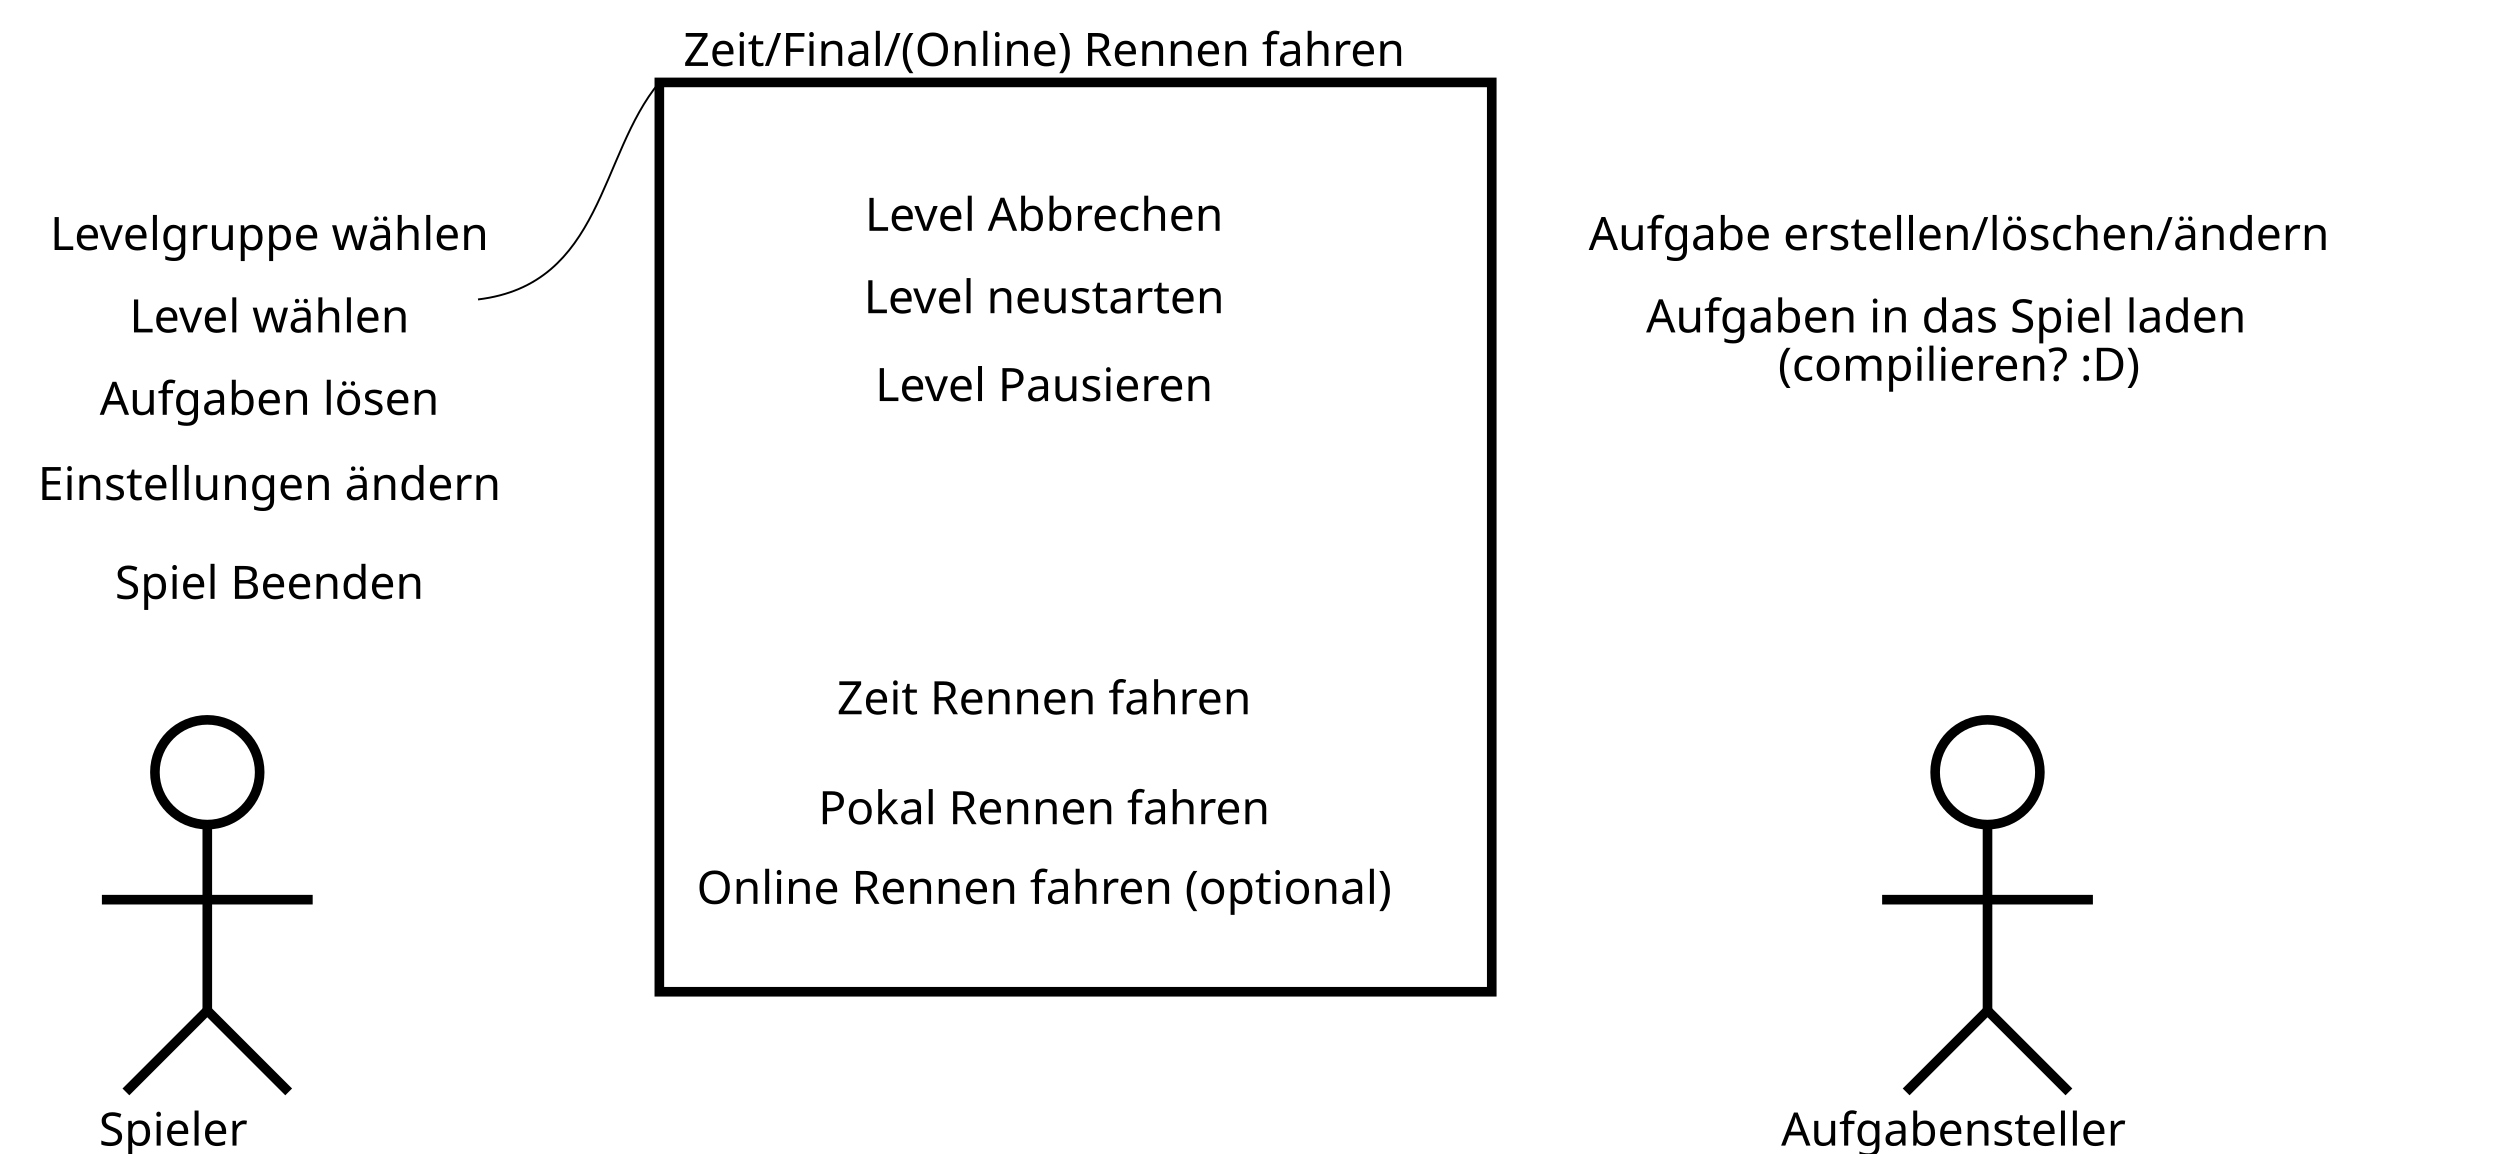
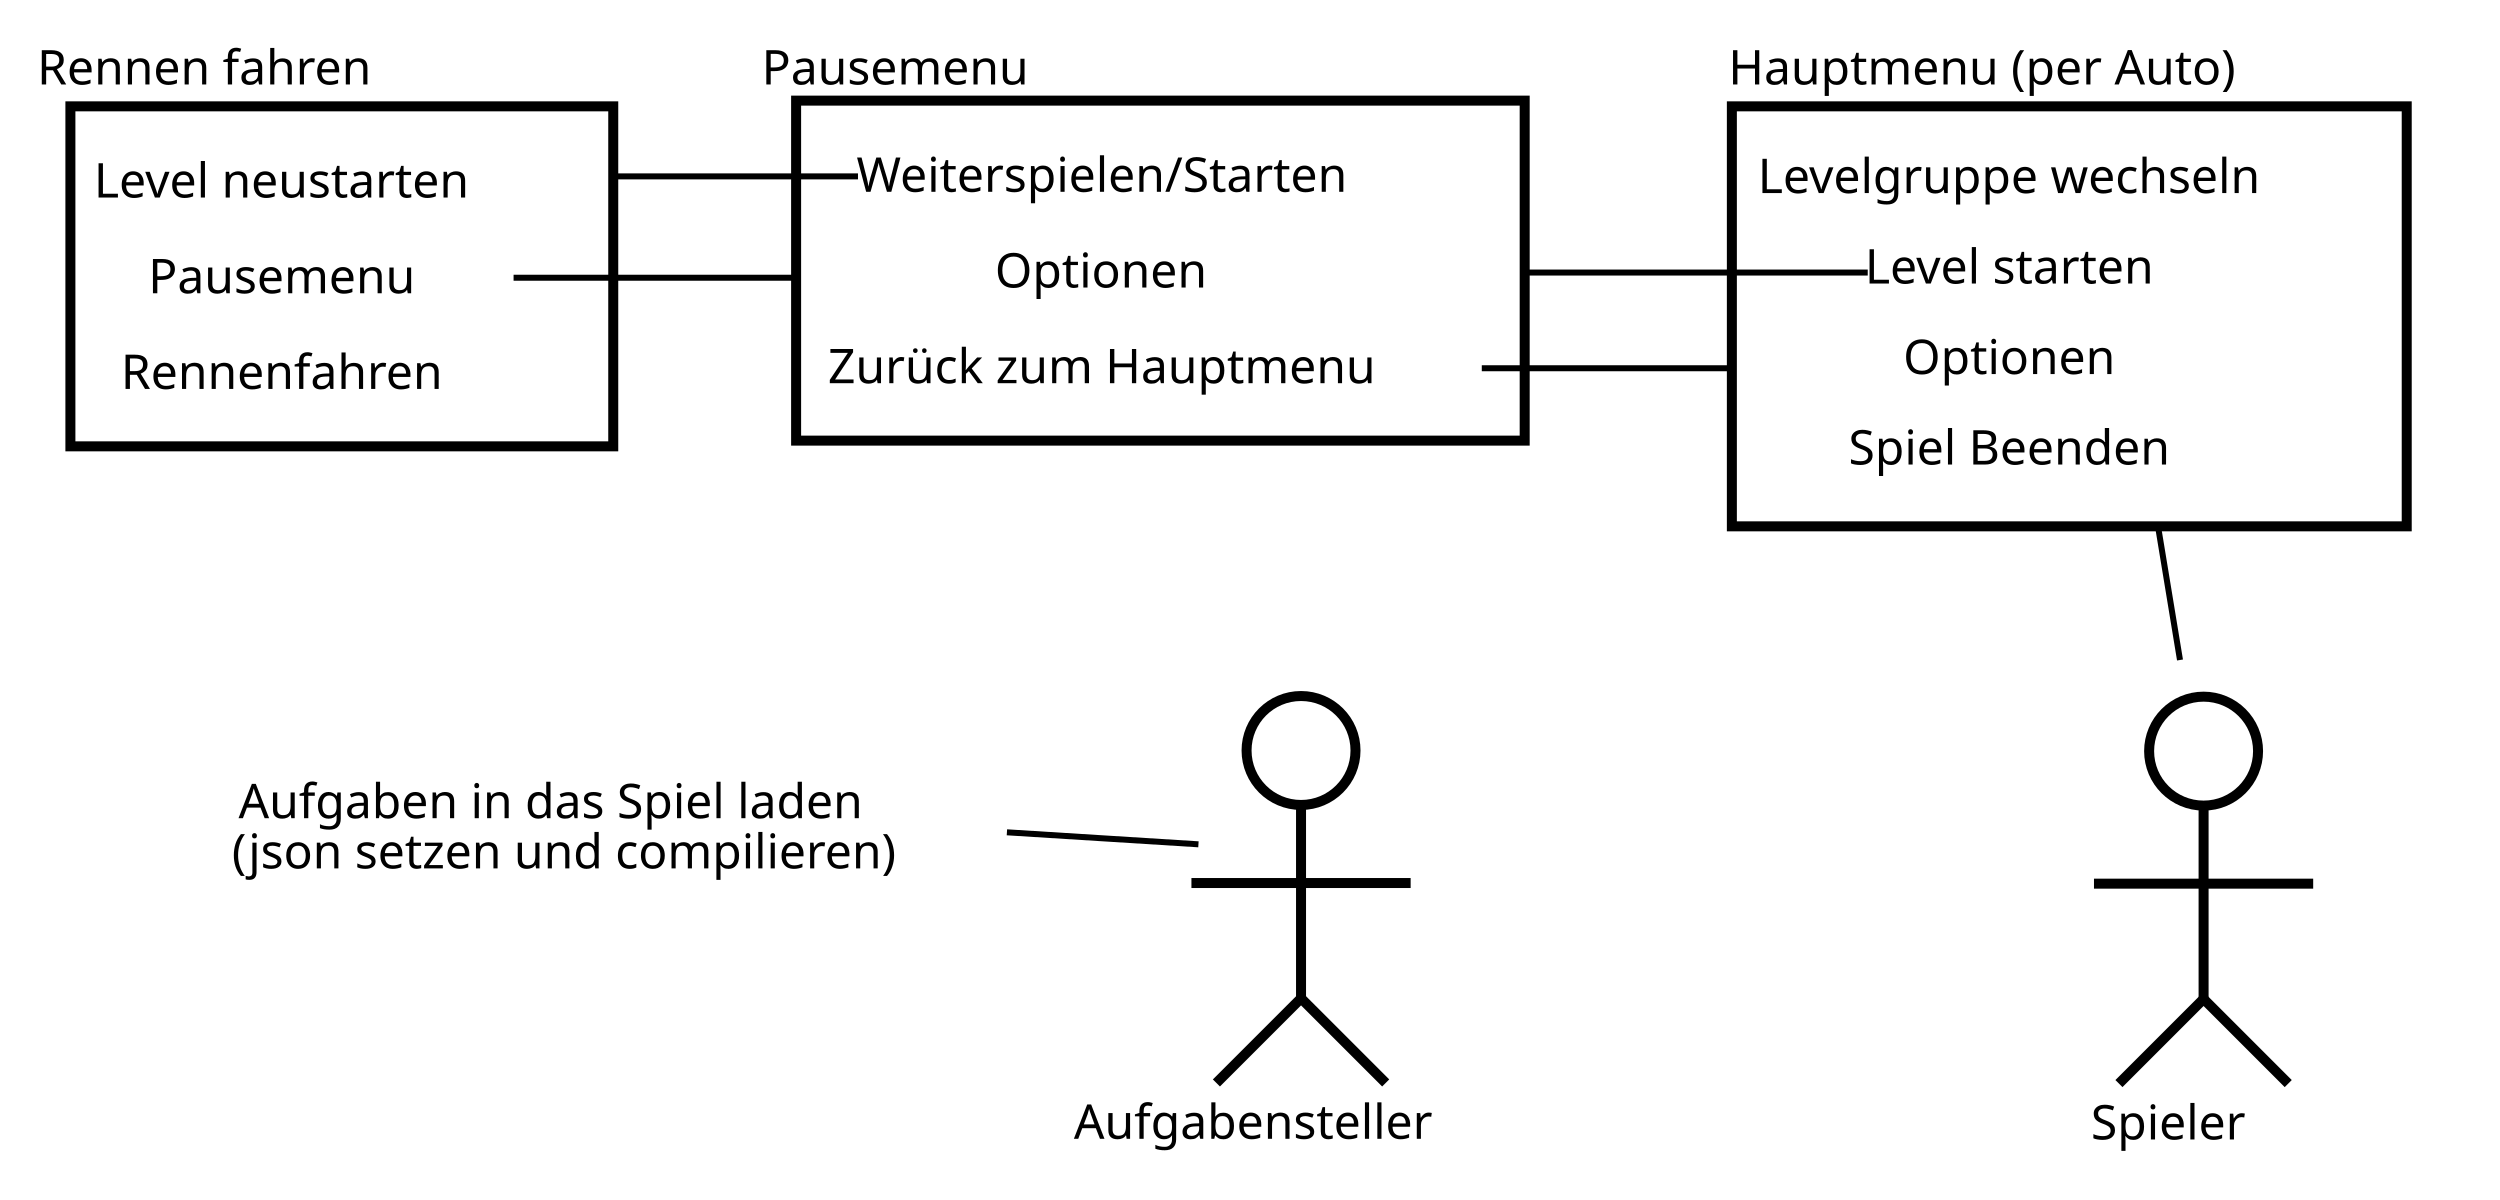
- <svg xmlns="http://www.w3.org/2000/svg" width="1300" height="600" viewBox="0 0 343.958 158.75" version="1.1" id="svg8">
+ <svg xmlns="http://www.w3.org/2000/svg" width="1250" height="600" viewBox="0 0 330.729 158.75" version="1.1" id="svg8">
  <defs id="defs2" />
  <g id="layer1" transform="translate(0,-138.25)">
-     <g id="g4555" transform="translate(-1.889881,35.15179)">
+     <g id="g4555" transform="translate(261.106,28.27262)">
      <circle r="7.206" cy="209.345" cx="30.41" id="path4487" style="opacity:1;fill:none;fill-opacity:1;fill-rule:nonzero;stroke:#000000;stroke-width:1.323;stroke-linecap:square;stroke-linejoin:miter;stroke-miterlimit:4;stroke-dasharray:none;stroke-dashoffset:0;stroke-opacity:1" />
      <path id="path4497" d="M 44.909,226.878 H 15.91" style="fill:none;fill-rule:evenodd;stroke:#000000;stroke-width:1.323;stroke-linecap:butt;stroke-linejoin:miter;stroke-miterlimit:4;stroke-dasharray:none;stroke-opacity:1" />
      <path style="fill:none;fill-rule:evenodd;stroke:#000000;stroke-width:1.323;stroke-linecap:butt;stroke-linejoin:miter;stroke-miterlimit:4;stroke-dasharray:none;stroke-opacity:1" d="m 30.41,216.084 v 26.758" id="path4499" />
      <path style="fill:none;fill-rule:evenodd;stroke:#000000;stroke-width:1.323;stroke-linecap:butt;stroke-linejoin:miter;stroke-miterlimit:4;stroke-dasharray:none;stroke-opacity:1" d="m 19.212,253.327 11.198,-11.198 11.198,11.198" id="path4503" />
    </g>
-     <text xml:space="preserve" style="font-style:normal;font-variant:normal;font-weight:normal;font-stretch:normal;font-size:6.35px;line-height:6.615px;font-family:Arial;-inkscape-font-specification:Arial;text-align:center;text-anchor:middle;opacity:1;fill:#000000;fill-opacity:1;fill-rule:nonzero;stroke:none;stroke-width:1.323;stroke-linecap:square;stroke-linejoin:miter;stroke-miterlimit:4;stroke-dasharray:none;stroke-dashoffset:0;stroke-opacity:1" x="41.483" y="183.985" id="text4511">
-       <tspan id="tspan4509" x="41.483" y="183.985" style="font-style:normal;font-variant:normal;font-weight:normal;font-stretch:normal;font-size:6.35px;font-family:'Arial Black';-inkscape-font-specification:'Arial Black, ';fill:#000000;fill-opacity:1;stroke:none;stroke-width:1.323">Level wählen</tspan>
+     <text id="text4527" y="288.987" x="290.966" style="font-style:normal;font-variant:normal;font-weight:normal;font-stretch:normal;font-size:6.35px;line-height:6.615px;font-family:'Arial Black';-inkscape-font-specification:'Arial Black, ';text-align:center;text-anchor:middle;opacity:1;fill:#000000;fill-opacity:1;fill-rule:nonzero;stroke:none;stroke-width:1.323;stroke-linecap:square;stroke-linejoin:miter;stroke-miterlimit:4;stroke-dasharray:none;stroke-dashoffset:0;stroke-opacity:1" xml:space="preserve">
+       <tspan style="fill:#000000;fill-opacity:1;stroke:none;stroke-width:1.323" y="288.987" x="290.966" id="tspan4525">Spieler</tspan>
    </text>
-     <text id="text4515" y="207.042" x="41.483" style="font-style:normal;font-variant:normal;font-weight:normal;font-stretch:normal;font-size:6.35px;line-height:6.615px;font-family:Arial;-inkscape-font-specification:Arial;text-align:center;text-anchor:middle;opacity:1;fill:#000000;fill-opacity:1;fill-rule:nonzero;stroke:none;stroke-width:1.323;stroke-linecap:square;stroke-linejoin:miter;stroke-miterlimit:4;stroke-dasharray:none;stroke-dashoffset:0;stroke-opacity:1" xml:space="preserve">
-       <tspan style="font-style:normal;font-variant:normal;font-weight:normal;font-stretch:normal;font-size:6.35px;font-family:'Arial Black';-inkscape-font-specification:'Arial Black, ';fill:#000000;fill-opacity:1;stroke:none;stroke-width:1.323" y="207.042" x="41.483" id="tspan4513">Einstellungen ändern</tspan>
+     <g id="g1296" transform="translate(10.85114,7.853784)">
+       <g id="g4523" transform="translate(124.8077,20.33512)">
+         <circle r="7.206" cy="209.345" cx="36.457" id="circle4515" style="opacity:1;fill:none;fill-opacity:1;fill-rule:nonzero;stroke:#000000;stroke-width:1.323;stroke-linecap:square;stroke-linejoin:miter;stroke-miterlimit:4;stroke-dasharray:none;stroke-dashoffset:0;stroke-opacity:1" />
+         <path id="path4517" d="M 50.957,226.878 H 21.958" style="fill:none;fill-rule:evenodd;stroke:#000000;stroke-width:1.323;stroke-linecap:butt;stroke-linejoin:miter;stroke-miterlimit:4;stroke-dasharray:none;stroke-opacity:1" />
+         <path style="fill:none;fill-rule:evenodd;stroke:#000000;stroke-width:1.323;stroke-linecap:butt;stroke-linejoin:miter;stroke-miterlimit:4;stroke-dasharray:none;stroke-opacity:1" d="m 36.457,216.084 v 26.758" id="path4519" />
+         <path style="fill:none;fill-rule:evenodd;stroke:#000000;stroke-width:1.323;stroke-linecap:butt;stroke-linejoin:miter;stroke-miterlimit:4;stroke-dasharray:none;stroke-opacity:1" d="m 25.26,253.327 11.198,-11.198 11.198,11.198" id="path4521" />
+       </g>
+       <text id="text4531" y="281.049" x="160.715" style="font-style:normal;font-variant:normal;font-weight:normal;font-stretch:normal;font-size:6.35px;line-height:6.615px;font-family:'Arial Black';-inkscape-font-specification:'Arial Black, ';text-align:center;text-anchor:middle;opacity:1;fill:#000000;fill-opacity:1;fill-rule:nonzero;stroke:none;stroke-width:1.323;stroke-linecap:square;stroke-linejoin:miter;stroke-miterlimit:4;stroke-dasharray:none;stroke-dashoffset:0;stroke-opacity:1" xml:space="preserve">
+         <tspan style="fill:#000000;fill-opacity:1;stroke:none;stroke-width:1.323" y="281.049" x="160.715" id="tspan4529">Aufgabensteller</tspan>
+       </text>
+     </g>
+     <text id="text4539" y="246.491" x="79.019" style="font-style:normal;font-variant:normal;font-weight:normal;font-stretch:normal;font-size:6.35px;line-height:6.615px;font-family:Arial;-inkscape-font-specification:Arial;text-align:center;text-anchor:middle;opacity:1;fill:#000000;fill-opacity:1;fill-rule:nonzero;stroke:none;stroke-width:1.323;stroke-linecap:square;stroke-linejoin:miter;stroke-miterlimit:4;stroke-dasharray:none;stroke-dashoffset:0;stroke-opacity:1" xml:space="preserve">
+       <tspan style="font-style:normal;font-variant:normal;font-weight:normal;font-stretch:normal;font-size:6.35px;font-family:'Arial Black';-inkscape-font-specification:'Arial Black, ';fill:#000000;fill-opacity:1;stroke:none;stroke-width:1.323" y="246.491" x="79.019" id="tspan4537">Aufgaben in das Spiel laden</tspan>
+       <tspan style="font-style:normal;font-variant:normal;font-weight:normal;font-stretch:normal;font-size:6.35px;font-family:'Arial Black';-inkscape-font-specification:'Arial Black, ';fill:#000000;fill-opacity:1;stroke:none;stroke-width:1.323" y="253.132" x="79.019" id="tspan4545">(json setzen und compilieren)</tspan>
    </text>
-     <text id="text4519" y="220.649" x="41.483" style="font-style:normal;font-variant:normal;font-weight:normal;font-stretch:normal;font-size:6.35px;line-height:6.615px;font-family:Arial;-inkscape-font-specification:Arial;text-align:center;text-anchor:middle;opacity:1;fill:#000000;fill-opacity:1;fill-rule:nonzero;stroke:none;stroke-width:1.323;stroke-linecap:square;stroke-linejoin:miter;stroke-miterlimit:4;stroke-dasharray:none;stroke-dashoffset:0;stroke-opacity:1" xml:space="preserve">
-       <tspan style="font-style:normal;font-variant:normal;font-weight:normal;font-stretch:normal;font-size:6.35px;font-family:'Arial Black';-inkscape-font-specification:'Arial Black, ';fill:#000000;fill-opacity:1;stroke:none;stroke-width:1.323" y="220.649" x="41.483" id="tspan4517">Spiel Beenden</tspan>
-     </text>
-     <rect style="opacity:1;fill:none;fill-opacity:1;fill-rule:nonzero;stroke:#000000;stroke-width:1.323;stroke-linecap:square;stroke-linejoin:miter;stroke-miterlimit:4;stroke-dasharray:none;stroke-dashoffset:0;stroke-opacity:1" id="rect4525" width="114.527" height="125.11" x="90.714" y="149.589" />
-     <text id="text4529" y="170" x="148.072" style="font-style:normal;font-variant:normal;font-weight:normal;font-stretch:normal;font-size:6.35px;line-height:6.615px;font-family:Arial;-inkscape-font-specification:Arial;text-align:center;text-anchor:middle;opacity:1;fill:#000000;fill-opacity:1;fill-rule:nonzero;stroke:none;stroke-width:1.323;stroke-linecap:square;stroke-linejoin:miter;stroke-miterlimit:4;stroke-dasharray:none;stroke-dashoffset:0;stroke-opacity:1" xml:space="preserve">
-       <tspan style="font-style:normal;font-variant:normal;font-weight:normal;font-stretch:normal;font-size:6.35px;font-family:'Arial Black';-inkscape-font-specification:'Arial Black, ';fill:#000000;fill-opacity:1;stroke:none;stroke-width:1.323" y="170" x="148.072" id="tspan4527">Level Abbrechen</tspan>
-     </text>
-     <text xml:space="preserve" style="font-style:normal;font-variant:normal;font-weight:normal;font-stretch:normal;font-size:6.35px;line-height:6.615px;font-family:Arial;-inkscape-font-specification:Arial;text-align:center;text-anchor:middle;opacity:1;fill:#000000;fill-opacity:1;fill-rule:nonzero;stroke:none;stroke-width:1.323;stroke-linecap:square;stroke-linejoin:miter;stroke-miterlimit:4;stroke-dasharray:none;stroke-dashoffset:0;stroke-opacity:1" x="148.072" y="193.434" id="text4533">
-       <tspan id="tspan4531" x="148.072" y="193.434" style="font-style:normal;font-variant:normal;font-weight:normal;font-stretch:normal;font-size:6.35px;font-family:'Arial Black';-inkscape-font-specification:'Arial Black, ';fill:#000000;fill-opacity:1;stroke:none;stroke-width:1.323">Level Pausieren</tspan>
-     </text>
-     <text xml:space="preserve" style="font-style:normal;font-variant:normal;font-weight:normal;font-stretch:normal;font-size:6.35px;line-height:6.615px;font-family:Arial;-inkscape-font-specification:Arial;text-align:center;text-anchor:middle;opacity:1;fill:#000000;fill-opacity:1;fill-rule:nonzero;stroke:none;stroke-width:1.323;stroke-linecap:square;stroke-linejoin:miter;stroke-miterlimit:4;stroke-dasharray:none;stroke-dashoffset:0;stroke-opacity:1" x="148.072" y="181.339" id="text4537">
-       <tspan id="tspan4535" x="148.072" y="181.339" style="font-style:normal;font-variant:normal;font-weight:normal;font-stretch:normal;font-size:6.35px;font-family:'Arial Black';-inkscape-font-specification:'Arial Black, ';fill:#000000;fill-opacity:1;stroke:none;stroke-width:1.323">Level neustarten</tspan>
-     </text>
-     <text id="text4541" y="236.524" x="148.072" style="font-style:normal;font-variant:normal;font-weight:normal;font-stretch:normal;font-size:6.35px;line-height:6.615px;font-family:Arial;-inkscape-font-specification:Arial;text-align:center;text-anchor:middle;opacity:1;fill:#000000;fill-opacity:1;fill-rule:nonzero;stroke:none;stroke-width:1.323;stroke-linecap:square;stroke-linejoin:miter;stroke-miterlimit:4;stroke-dasharray:none;stroke-dashoffset:0;stroke-opacity:1" xml:space="preserve">
-       <tspan style="font-style:normal;font-variant:normal;font-weight:normal;font-stretch:normal;font-size:6.35px;font-family:'Arial Black';-inkscape-font-specification:'Arial Black, ';fill:#000000;fill-opacity:1;stroke:none;stroke-width:1.323" y="236.524" x="148.072" id="tspan4539">Zeit Rennen fahren</tspan>
-     </text>
-     <text xml:space="preserve" style="font-style:normal;font-variant:normal;font-weight:normal;font-stretch:normal;font-size:6.35px;line-height:6.615px;font-family:Arial;-inkscape-font-specification:Arial;text-align:center;text-anchor:middle;opacity:1;fill:#000000;fill-opacity:1;fill-rule:nonzero;stroke:none;stroke-width:1.323;stroke-linecap:square;stroke-linejoin:miter;stroke-miterlimit:4;stroke-dasharray:none;stroke-dashoffset:0;stroke-opacity:1" x="148.072" y="251.643" id="text4545">
-       <tspan id="tspan4543" x="148.072" y="251.643" style="font-style:normal;font-variant:normal;font-weight:normal;font-stretch:normal;font-size:6.35px;font-family:'Arial Black';-inkscape-font-specification:'Arial Black, ';fill:#000000;fill-opacity:1;stroke:none;stroke-width:1.323">Pokal Rennen fahren</tspan>
-     </text>
-     <text id="text4549" y="262.604" x="148.072" style="font-style:normal;font-variant:normal;font-weight:normal;font-stretch:normal;font-size:6.35px;line-height:6.615px;font-family:Arial;-inkscape-font-specification:Arial;text-align:center;text-anchor:middle;opacity:1;fill:#000000;fill-opacity:1;fill-rule:nonzero;stroke:none;stroke-width:1.323;stroke-linecap:square;stroke-linejoin:miter;stroke-miterlimit:4;stroke-dasharray:none;stroke-dashoffset:0;stroke-opacity:1" xml:space="preserve">
-       <tspan style="font-style:normal;font-variant:normal;font-weight:normal;font-stretch:normal;font-size:6.35px;font-family:'Arial Black';-inkscape-font-specification:'Arial Black, ';fill:#000000;fill-opacity:1;stroke:none;stroke-width:1.323" y="262.604" x="148.072" id="tspan4547">Online Rennen fahren (optional)</tspan>
-     </text>
-     <text xml:space="preserve" style="font-style:normal;font-variant:normal;font-weight:normal;font-stretch:normal;font-size:6.35px;line-height:6.615px;font-family:Arial;-inkscape-font-specification:Arial;text-align:center;text-anchor:middle;opacity:1;fill:#000000;fill-opacity:1;fill-rule:nonzero;stroke:none;stroke-width:1.323;stroke-linecap:square;stroke-linejoin:miter;stroke-miterlimit:4;stroke-dasharray:none;stroke-dashoffset:0;stroke-opacity:1" x="148.072" y="147.321" id="text4578">
-       <tspan id="tspan4576" x="148.072" y="147.321" style="font-style:normal;font-variant:normal;font-weight:normal;font-stretch:normal;font-size:6.35px;font-family:'Arial Black';-inkscape-font-specification:'Arial Black, ';fill:#000000;fill-opacity:1;stroke:none;stroke-width:1.323">Zeit/Final/(Online) Rennen fahren</tspan>
-     </text>
-     <path style="fill:none;fill-rule:evenodd;stroke:#000000;stroke-width:0.265px;stroke-linecap:butt;stroke-linejoin:miter;stroke-opacity:1" d="m 65.768,179.449 c 17.192,-2.063 16.647,-19.892 24.946,-29.86" id="path4580" />
-     <text id="text4584" y="172.646" x="41.483" style="font-style:normal;font-variant:normal;font-weight:normal;font-stretch:normal;font-size:6.35px;line-height:6.615px;font-family:Arial;-inkscape-font-specification:Arial;text-align:center;text-anchor:middle;opacity:1;fill:#000000;fill-opacity:1;fill-rule:nonzero;stroke:none;stroke-width:1.323;stroke-linecap:square;stroke-linejoin:miter;stroke-miterlimit:4;stroke-dasharray:none;stroke-dashoffset:0;stroke-opacity:1" xml:space="preserve">
-       <tspan style="font-style:normal;font-variant:normal;font-weight:normal;font-stretch:normal;font-size:6.35px;font-family:'Arial Black';-inkscape-font-specification:'Arial Black, ';fill:#000000;fill-opacity:1;stroke:none;stroke-width:1.323" y="172.646" x="41.483" id="tspan4582">Levelgruppe wählen</tspan>
-     </text>
-     <g transform="translate(236.9911,35.15179)" id="g4523">
-       <circle style="opacity:1;fill:none;fill-opacity:1;fill-rule:nonzero;stroke:#000000;stroke-width:1.323;stroke-linecap:square;stroke-linejoin:miter;stroke-miterlimit:4;stroke-dasharray:none;stroke-dashoffset:0;stroke-opacity:1" id="circle4515" cx="36.457" cy="209.345" r="7.206" />
-       <path style="fill:none;fill-rule:evenodd;stroke:#000000;stroke-width:1.323;stroke-linecap:butt;stroke-linejoin:miter;stroke-miterlimit:4;stroke-dasharray:none;stroke-opacity:1" d="M 50.957,226.878 H 21.958" id="path4517" />
-       <path id="path4519" d="m 36.457,216.084 v 26.758" style="fill:none;fill-rule:evenodd;stroke:#000000;stroke-width:1.323;stroke-linecap:butt;stroke-linejoin:miter;stroke-miterlimit:4;stroke-dasharray:none;stroke-opacity:1" />
-       <path id="path4521" d="m 25.26,253.327 11.198,-11.198 11.198,11.198" style="fill:none;fill-rule:evenodd;stroke:#000000;stroke-width:1.323;stroke-linecap:butt;stroke-linejoin:miter;stroke-miterlimit:4;stroke-dasharray:none;stroke-opacity:1" />
+     <g id="g1263" transform="translate(8.995833,73.025)">
+       <rect style="opacity:1;fill:none;fill-opacity:1;fill-rule:nonzero;stroke:#000000;stroke-width:1.323;stroke-linecap:square;stroke-linejoin:miter;stroke-miterlimit:4;stroke-dasharray:none;stroke-dashoffset:0;stroke-opacity:1" id="rect52" width="71.815" height="44.979" x="0.317" y="79.293" />
+       <g id="g1211">
+         <text id="text56" y="91.355" x="36.181" style="font-style:normal;font-variant:normal;font-weight:normal;font-stretch:normal;font-size:6.35px;line-height:6.615px;font-family:Arial;-inkscape-font-specification:Arial;text-align:center;text-anchor:middle;opacity:1;fill:#000000;fill-opacity:1;fill-rule:nonzero;stroke:none;stroke-width:1.323;stroke-linecap:square;stroke-linejoin:miter;stroke-miterlimit:4;stroke-dasharray:none;stroke-dashoffset:0;stroke-opacity:1" xml:space="preserve">
+           <tspan style="font-style:normal;font-variant:normal;font-weight:normal;font-stretch:normal;font-size:6.35px;font-family:'Arial Black';-inkscape-font-specification:'Arial Black, ';fill:#000000;fill-opacity:1;stroke:none;stroke-width:1.323" y="91.355" x="36.181" id="tspan54">Level neustarten</tspan>
+         </text>
+         <text xml:space="preserve" style="font-style:normal;font-variant:normal;font-weight:normal;font-stretch:normal;font-size:6.35px;line-height:6.615px;font-family:Arial;-inkscape-font-specification:Arial;text-align:center;text-anchor:middle;opacity:1;fill:#000000;fill-opacity:1;fill-rule:nonzero;stroke:none;stroke-width:1.323;stroke-linecap:square;stroke-linejoin:miter;stroke-miterlimit:4;stroke-dasharray:none;stroke-dashoffset:0;stroke-opacity:1" x="36.225" y="104.018" id="text60">
+           <tspan id="tspan58" x="36.225" y="104.018" style="font-style:normal;font-variant:normal;font-weight:normal;font-stretch:normal;font-size:6.35px;font-family:'Arial Black';-inkscape-font-specification:'Arial Black, ';fill:#000000;fill-opacity:1;stroke:none;stroke-width:1.323">Pausemenu</tspan>
+         </text>
+         <text id="text64" y="116.68" x="36.217" style="font-style:normal;font-variant:normal;font-weight:normal;font-stretch:normal;font-size:6.35px;line-height:6.615px;font-family:Arial;-inkscape-font-specification:Arial;text-align:center;text-anchor:middle;opacity:1;fill:#000000;fill-opacity:1;fill-rule:nonzero;stroke:none;stroke-width:1.323;stroke-linecap:square;stroke-linejoin:miter;stroke-miterlimit:4;stroke-dasharray:none;stroke-dashoffset:0;stroke-opacity:1" xml:space="preserve">
+           <tspan style="font-style:normal;font-variant:normal;font-weight:normal;font-stretch:normal;font-size:6.35px;font-family:'Arial Black';-inkscape-font-specification:'Arial Black, ';fill:#000000;fill-opacity:1;stroke:none;stroke-width:1.323" y="116.68" x="36.217" id="tspan62">Rennenfahren</tspan>
+         </text>
+       </g>
+       <rect y="78.537" x="96.323" height="44.979" width="96.384" id="rect66" style="opacity:1;fill:none;fill-opacity:1;fill-rule:nonzero;stroke:#000000;stroke-width:1.323;stroke-linecap:square;stroke-linejoin:miter;stroke-miterlimit:4;stroke-dasharray:none;stroke-dashoffset:0;stroke-opacity:1" />
+       <g id="g1197">
+         <text xml:space="preserve" style="font-style:normal;font-variant:normal;font-weight:normal;font-stretch:normal;font-size:6.35px;line-height:6.615px;font-family:Arial;-inkscape-font-specification:Arial;text-align:center;text-anchor:middle;opacity:1;fill:#000000;fill-opacity:1;fill-rule:nonzero;stroke:none;stroke-width:1.323;stroke-linecap:square;stroke-linejoin:miter;stroke-miterlimit:4;stroke-dasharray:none;stroke-dashoffset:0;stroke-opacity:1" x="144.706" y="90.598" id="text70">
+           <tspan x="144.706" y="90.598" style="font-style:normal;font-variant:normal;font-weight:normal;font-stretch:normal;font-size:6.35px;font-family:'Arial Black';-inkscape-font-specification:'Arial Black, ';fill:#000000;fill-opacity:1;stroke:none;stroke-width:1.323" id="tspan1046">Weiterspielen/Starten</tspan>
+         </text>
+         <text id="text74" y="103.26" x="144.592" style="font-style:normal;font-variant:normal;font-weight:normal;font-stretch:normal;font-size:6.35px;line-height:6.615px;font-family:Arial;-inkscape-font-specification:Arial;text-align:center;text-anchor:middle;opacity:1;fill:#000000;fill-opacity:1;fill-rule:nonzero;stroke:none;stroke-width:1.323;stroke-linecap:square;stroke-linejoin:miter;stroke-miterlimit:4;stroke-dasharray:none;stroke-dashoffset:0;stroke-opacity:1" xml:space="preserve">
+           <tspan style="font-style:normal;font-variant:normal;font-weight:normal;font-stretch:normal;font-size:6.35px;font-family:'Arial Black';-inkscape-font-specification:'Arial Black, ';fill:#000000;fill-opacity:1;stroke:none;stroke-width:1.323" y="103.26" x="144.592" id="tspan72">Optionen</tspan>
+         </text>
+         <text xml:space="preserve" style="font-style:normal;font-variant:normal;font-weight:normal;font-stretch:normal;font-size:6.35px;line-height:6.615px;font-family:Arial;-inkscape-font-specification:Arial;text-align:center;text-anchor:middle;opacity:1;fill:#000000;fill-opacity:1;fill-rule:nonzero;stroke:none;stroke-width:1.323;stroke-linecap:square;stroke-linejoin:miter;stroke-miterlimit:4;stroke-dasharray:none;stroke-dashoffset:0;stroke-opacity:1" x="144.706" y="115.922" id="text78">
+           <tspan id="tspan76" x="144.706" y="115.922" style="font-style:normal;font-variant:normal;font-weight:normal;font-stretch:normal;font-size:6.35px;font-family:'Arial Black';-inkscape-font-specification:'Arial Black, ';fill:#000000;fill-opacity:1;stroke:none;stroke-width:1.323">Zurück zum Hauptmenu</tspan>
+         </text>
+       </g>
+       <path id="path80" d="m 58.946,101.967 h 36.999" style="fill:none;fill-rule:evenodd;stroke:#000000;stroke-width:0.794;stroke-linecap:butt;stroke-linejoin:miter;stroke-miterlimit:4;stroke-dasharray:none;stroke-opacity:1" />
+       <path style="fill:none;fill-rule:evenodd;stroke:#000000;stroke-width:0.794;stroke-linecap:butt;stroke-linejoin:miter;stroke-miterlimit:4;stroke-dasharray:none;stroke-opacity:1" d="M 72.132,88.559 H 104.509" id="path887" />
+       <text xml:space="preserve" style="font-style:normal;font-variant:normal;font-weight:normal;font-stretch:normal;font-size:6.35px;line-height:6.615px;font-family:Arial;-inkscape-font-specification:Arial;text-align:center;text-anchor:middle;opacity:1;fill:#000000;fill-opacity:1;fill-rule:nonzero;stroke:none;stroke-width:1.323;stroke-linecap:square;stroke-linejoin:miter;stroke-miterlimit:4;stroke-dasharray:none;stroke-dashoffset:0;stroke-opacity:1" x="115.604" y="76.397" id="text1017">
+         <tspan id="tspan1015" x="115.604" y="76.397" style="font-style:normal;font-variant:normal;font-weight:normal;font-stretch:normal;font-size:6.35px;font-family:'Arial Black';-inkscape-font-specification:'Arial Black, ';fill:#000000;fill-opacity:1;stroke:none;stroke-width:1.323">Pausemenu</tspan>
+       </text>
+       <text id="text1021" y="76.397" x="24.198" style="font-style:normal;font-variant:normal;font-weight:normal;font-stretch:normal;font-size:6.35px;line-height:6.615px;font-family:Arial;-inkscape-font-specification:Arial;text-align:center;text-anchor:middle;opacity:1;fill:#000000;fill-opacity:1;fill-rule:nonzero;stroke:none;stroke-width:1.323;stroke-linecap:square;stroke-linejoin:miter;stroke-miterlimit:4;stroke-dasharray:none;stroke-dashoffset:0;stroke-opacity:1" xml:space="preserve">
+         <tspan style="font-style:normal;font-variant:normal;font-weight:normal;font-stretch:normal;font-size:6.35px;font-family:'Arial Black';-inkscape-font-specification:'Arial Black, ';fill:#000000;fill-opacity:1;stroke:none;stroke-width:1.323" y="76.397" x="24.198" id="tspan1019">Rennen fahren</tspan>
+       </text>
+       <rect y="79.293" x="220.115" height="55.562" width="89.278" id="rect1125" style="opacity:1;fill:none;fill-opacity:1;fill-rule:nonzero;stroke:#000000;stroke-width:1.323;stroke-linecap:square;stroke-linejoin:miter;stroke-miterlimit:4;stroke-dasharray:none;stroke-dashoffset:0;stroke-opacity:1" />
+       <text xml:space="preserve" style="font-style:normal;font-variant:normal;font-weight:normal;font-stretch:normal;font-size:6.35px;line-height:6.615px;font-family:Arial;-inkscape-font-specification:Arial;text-align:start;text-anchor:start;opacity:1;fill:#000000;fill-opacity:1;fill-rule:nonzero;stroke:none;stroke-width:1.323;stroke-linecap:square;stroke-linejoin:miter;stroke-miterlimit:4;stroke-dasharray:none;stroke-dashoffset:0;stroke-opacity:1" x="219.66" y="76.397" id="text1143">
+         <tspan id="tspan1141" x="219.66" y="76.397" style="font-style:normal;font-variant:normal;font-weight:normal;font-stretch:normal;font-size:6.35px;font-family:'Arial Black';-inkscape-font-specification:'Arial Black, ';text-align:start;text-anchor:start;fill:#000000;fill-opacity:1;stroke:none;stroke-width:1.323">Hauptmenu (per Auto)</tspan>
+       </text>
+       <g transform="translate(-1.047086e-5,-0.5891045)" id="g1225">
+         <text xml:space="preserve" style="font-style:normal;font-variant:normal;font-weight:normal;font-stretch:normal;font-size:6.35px;line-height:6.615px;font-family:Arial;-inkscape-font-specification:Arial;text-align:center;text-anchor:middle;opacity:1;fill:#000000;fill-opacity:1;fill-rule:nonzero;stroke:none;stroke-width:1.323;stroke-linecap:square;stroke-linejoin:miter;stroke-miterlimit:4;stroke-dasharray:none;stroke-dashoffset:0;stroke-opacity:1" x="264.71" y="91.355" id="text1129">
+           <tspan id="tspan1127" x="264.71" y="91.355" style="font-style:normal;font-variant:normal;font-weight:normal;font-stretch:normal;font-size:6.35px;font-family:'Arial Black';-inkscape-font-specification:'Arial Black, ';fill:#000000;fill-opacity:1;stroke:none;stroke-width:1.323">Levelgruppe wechseln</tspan>
+         </text>
+         <text id="text1133" y="103.325" x="264.754" style="font-style:normal;font-variant:normal;font-weight:normal;font-stretch:normal;font-size:6.35px;line-height:6.615px;font-family:Arial;-inkscape-font-specification:Arial;text-align:center;text-anchor:middle;opacity:1;fill:#000000;fill-opacity:1;fill-rule:nonzero;stroke:none;stroke-width:1.323;stroke-linecap:square;stroke-linejoin:miter;stroke-miterlimit:4;stroke-dasharray:none;stroke-dashoffset:0;stroke-opacity:1" xml:space="preserve">
+           <tspan style="font-style:normal;font-variant:normal;font-weight:normal;font-stretch:normal;font-size:6.35px;font-family:'Arial Black';-inkscape-font-specification:'Arial Black, ';fill:#000000;fill-opacity:1;stroke:none;stroke-width:1.323" y="103.325" x="264.754" id="tspan1131">Level starten</tspan>
+         </text>
+         <text xml:space="preserve" style="font-style:normal;font-variant:normal;font-weight:normal;font-stretch:normal;font-size:6.35px;line-height:6.615px;font-family:Arial;-inkscape-font-specification:Arial;text-align:center;text-anchor:middle;opacity:1;fill:#000000;fill-opacity:1;fill-rule:nonzero;stroke:none;stroke-width:1.323;stroke-linecap:square;stroke-linejoin:miter;stroke-miterlimit:4;stroke-dasharray:none;stroke-dashoffset:0;stroke-opacity:1" x="264.746" y="115.294" id="text1137">
+           <tspan id="tspan1135" x="264.746" y="115.294" style="font-style:normal;font-variant:normal;font-weight:normal;font-stretch:normal;font-size:6.35px;font-family:'Arial Black';-inkscape-font-specification:'Arial Black, ';fill:#000000;fill-opacity:1;stroke:none;stroke-width:1.323">Optionen</tspan>
+         </text>
+         <text id="text1173" y="127.263" x="264.746" style="font-style:normal;font-variant:normal;font-weight:normal;font-stretch:normal;font-size:6.35px;line-height:6.615px;font-family:Arial;-inkscape-font-specification:Arial;text-align:center;text-anchor:middle;opacity:1;fill:#000000;fill-opacity:1;fill-rule:nonzero;stroke:none;stroke-width:1.323;stroke-linecap:square;stroke-linejoin:miter;stroke-miterlimit:4;stroke-dasharray:none;stroke-dashoffset:0;stroke-opacity:1" xml:space="preserve">
+           <tspan style="font-style:normal;font-variant:normal;font-weight:normal;font-stretch:normal;font-size:6.35px;font-family:'Arial Black';-inkscape-font-specification:'Arial Black, ';fill:#000000;fill-opacity:1;stroke:none;stroke-width:1.323" y="127.263" x="264.746" id="tspan1171">Spiel Beenden</tspan>
+         </text>
+       </g>
+       <path id="path1213" d="m 192.618,101.281 h 45.472" style="fill:none;fill-rule:evenodd;stroke:#000000;stroke-width:0.794;stroke-linecap:butt;stroke-linejoin:miter;stroke-miterlimit:4;stroke-dasharray:none;stroke-opacity:1" />
+       <path style="fill:none;fill-rule:evenodd;stroke:#000000;stroke-width:0.794;stroke-linecap:butt;stroke-linejoin:miter;stroke-miterlimit:4;stroke-dasharray:none;stroke-opacity:1" d="m 187.032,113.941 h 32.766" id="path1215" />
    </g>
-     <text id="text4527" y="295.866" x="27.97" style="font-style:normal;font-variant:normal;font-weight:normal;font-stretch:normal;font-size:6.35px;line-height:6.615px;font-family:'Arial Black';-inkscape-font-specification:'Arial Black, ';text-align:center;text-anchor:middle;opacity:1;fill:#000000;fill-opacity:1;fill-rule:nonzero;stroke:none;stroke-width:1.323;stroke-linecap:square;stroke-linejoin:miter;stroke-miterlimit:4;stroke-dasharray:none;stroke-dashoffset:0;stroke-opacity:1" xml:space="preserve">
-       <tspan style="fill:#000000;fill-opacity:1;stroke:none;stroke-width:1.323" y="295.866" x="27.97" id="tspan4525">Spieler</tspan>
-     </text>
-     <text xml:space="preserve" style="font-style:normal;font-variant:normal;font-weight:normal;font-stretch:normal;font-size:6.35px;line-height:6.615px;font-family:'Arial Black';-inkscape-font-specification:'Arial Black, ';text-align:center;text-anchor:middle;opacity:1;fill:#000000;fill-opacity:1;fill-rule:nonzero;stroke:none;stroke-width:1.323;stroke-linecap:square;stroke-linejoin:miter;stroke-miterlimit:4;stroke-dasharray:none;stroke-dashoffset:0;stroke-opacity:1" x="272.899" y="295.866" id="text4531">
-       <tspan id="tspan4529" x="272.899" y="295.866" style="fill:#000000;fill-opacity:1;stroke:none;stroke-width:1.323">Aufgabensteller</tspan>
-     </text>
-     <text id="text4535" y="195.324" x="41.483" style="font-style:normal;font-variant:normal;font-weight:normal;font-stretch:normal;font-size:6.35px;line-height:6.615px;font-family:Arial;-inkscape-font-specification:Arial;text-align:center;text-anchor:middle;opacity:1;fill:#000000;fill-opacity:1;fill-rule:nonzero;stroke:none;stroke-width:1.323;stroke-linecap:square;stroke-linejoin:miter;stroke-miterlimit:4;stroke-dasharray:none;stroke-dashoffset:0;stroke-opacity:1" xml:space="preserve">
-       <tspan style="font-style:normal;font-variant:normal;font-weight:normal;font-stretch:normal;font-size:6.35px;font-family:'Arial Black';-inkscape-font-specification:'Arial Black, ';fill:#000000;fill-opacity:1;stroke:none;stroke-width:1.323" y="195.324" x="41.483" id="tspan4533">Aufgaben lösen</tspan>
-     </text>
-     <text id="text4539" y="183.985" x="273.938" style="font-style:normal;font-variant:normal;font-weight:normal;font-stretch:normal;font-size:6.35px;line-height:6.615px;font-family:Arial;-inkscape-font-specification:Arial;text-align:center;text-anchor:middle;opacity:1;fill:#000000;fill-opacity:1;fill-rule:nonzero;stroke:none;stroke-width:1.323;stroke-linecap:square;stroke-linejoin:miter;stroke-miterlimit:4;stroke-dasharray:none;stroke-dashoffset:0;stroke-opacity:1" xml:space="preserve">
-       <tspan style="font-style:normal;font-variant:normal;font-weight:normal;font-stretch:normal;font-size:6.35px;font-family:'Arial Black';-inkscape-font-specification:'Arial Black, ';fill:#000000;fill-opacity:1;stroke:none;stroke-width:1.323" y="183.985" x="273.938" id="tspan4537">Aufgaben in das Spiel laden</tspan>
-       <tspan style="font-style:normal;font-variant:normal;font-weight:normal;font-stretch:normal;font-size:6.35px;font-family:'Arial Black';-inkscape-font-specification:'Arial Black, ';fill:#000000;fill-opacity:1;stroke:none;stroke-width:1.323" y="190.626" x="273.938" id="tspan4545">(compilieren? :D)</tspan>
-     </text>
-     <text xml:space="preserve" style="font-style:normal;font-variant:normal;font-weight:normal;font-stretch:normal;font-size:6.35px;line-height:6.615px;font-family:Arial;-inkscape-font-specification:Arial;text-align:center;text-anchor:middle;opacity:1;fill:#000000;fill-opacity:1;fill-rule:nonzero;stroke:none;stroke-width:1.323;stroke-linecap:square;stroke-linejoin:miter;stroke-miterlimit:4;stroke-dasharray:none;stroke-dashoffset:0;stroke-opacity:1" x="273.938" y="172.646" id="text4543">
-       <tspan id="tspan4541" x="273.938" y="172.646" style="font-style:normal;font-variant:normal;font-weight:normal;font-stretch:normal;font-size:6.35px;font-family:'Arial Black';-inkscape-font-specification:'Arial Black, ';fill:#000000;fill-opacity:1;stroke:none;stroke-width:1.323">Aufgabe erstellen/löschen/ändern</tspan>
-     </text>
+     <path style="fill:none;fill-rule:evenodd;stroke:#000000;stroke-width:0.794;stroke-linecap:butt;stroke-linejoin:miter;stroke-miterlimit:4;stroke-dasharray:none;stroke-opacity:1" d="m 288.396,225.562 -2.899,-17.617" id="path1277" />
+     <path style="fill:none;fill-rule:evenodd;stroke:#000000;stroke-width:0.794;stroke-linecap:butt;stroke-linejoin:miter;stroke-miterlimit:4;stroke-dasharray:none;stroke-opacity:1" d="m 133.207,248.357 25.336,1.589" id="path1298" />
  </g>
</svg>
